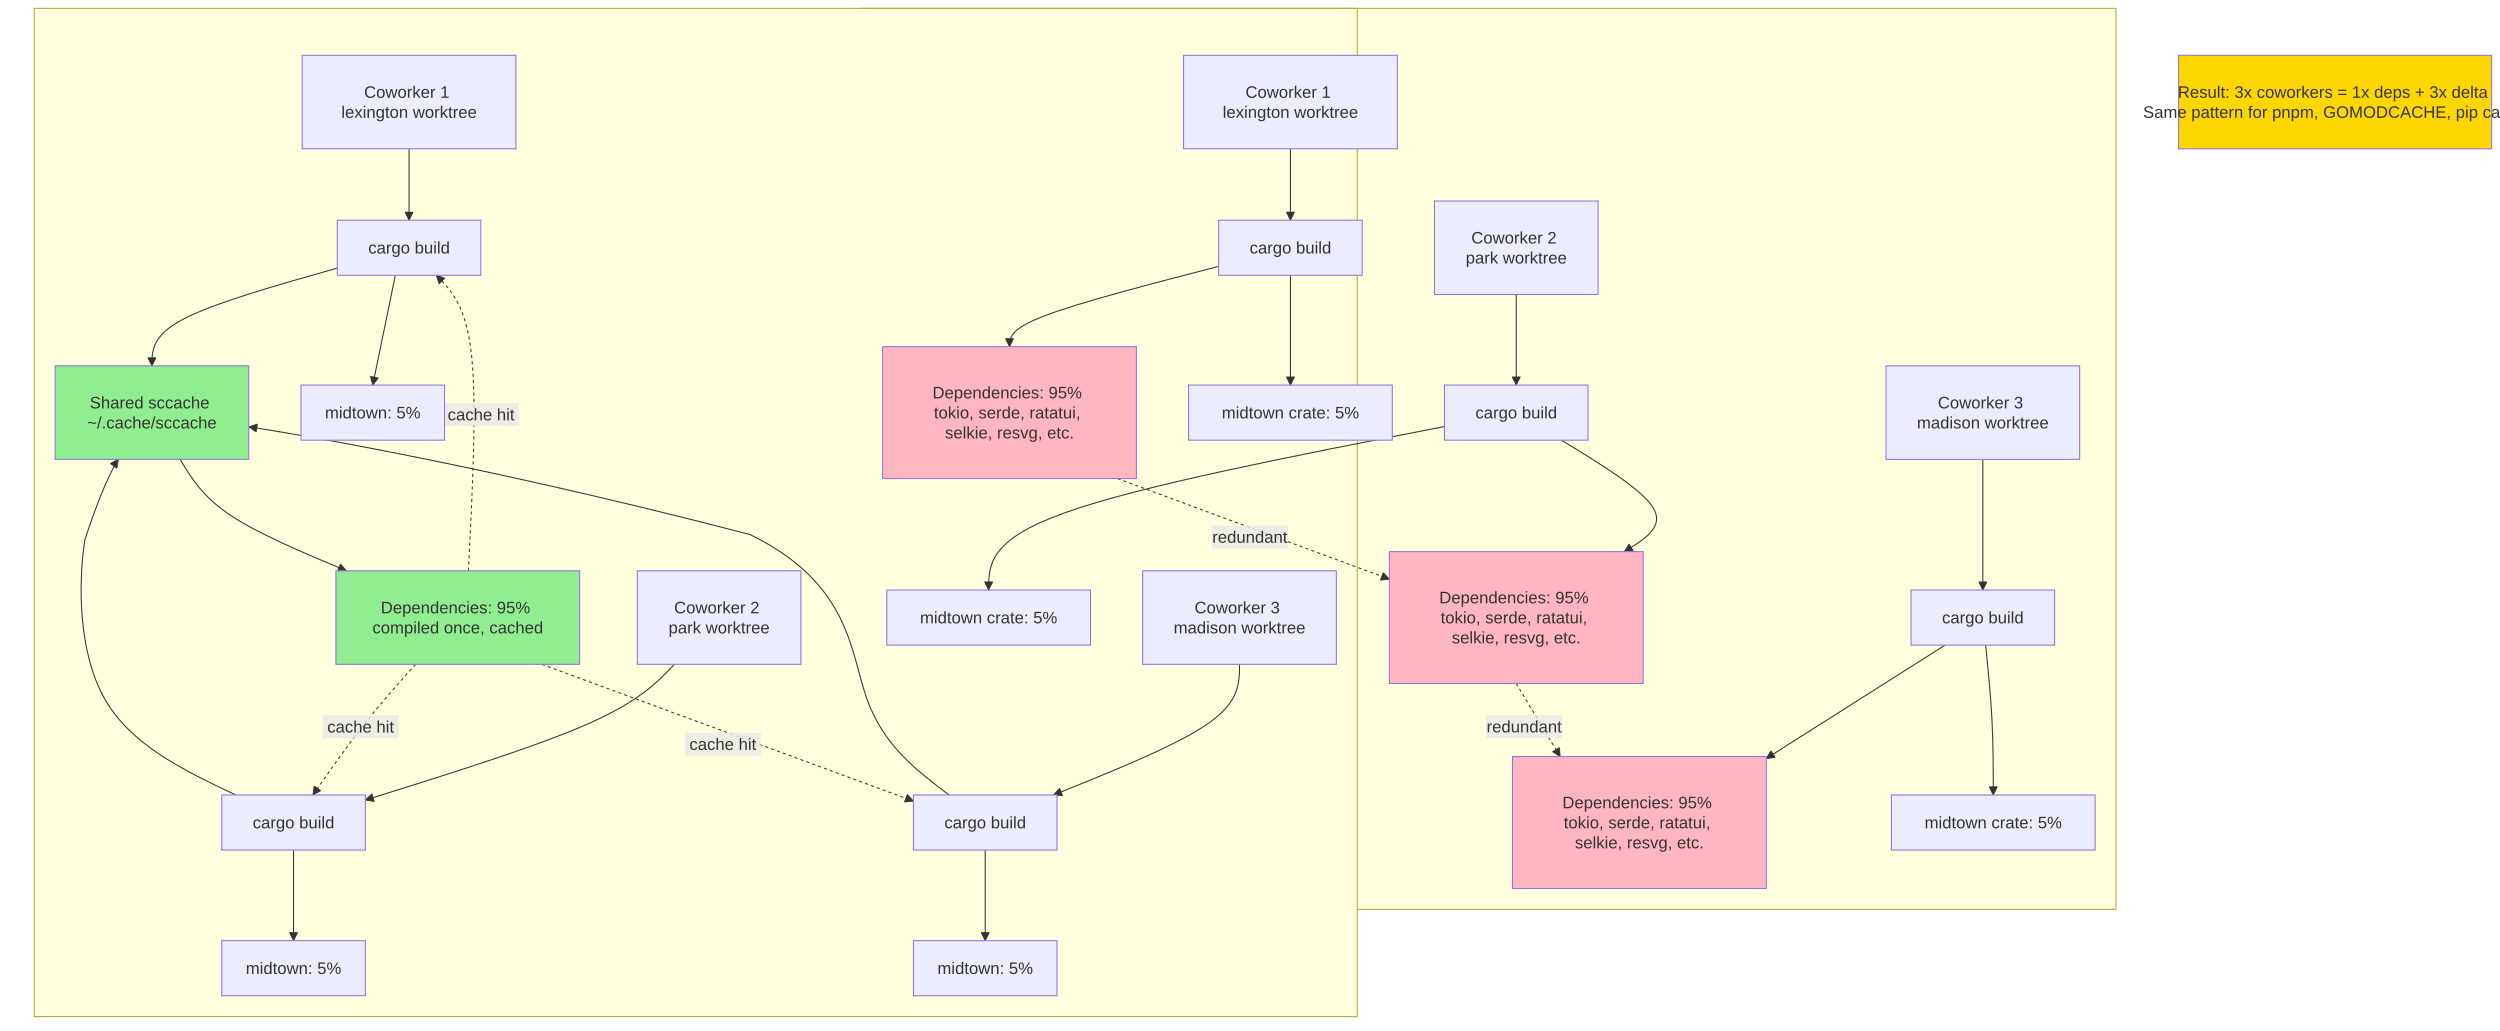
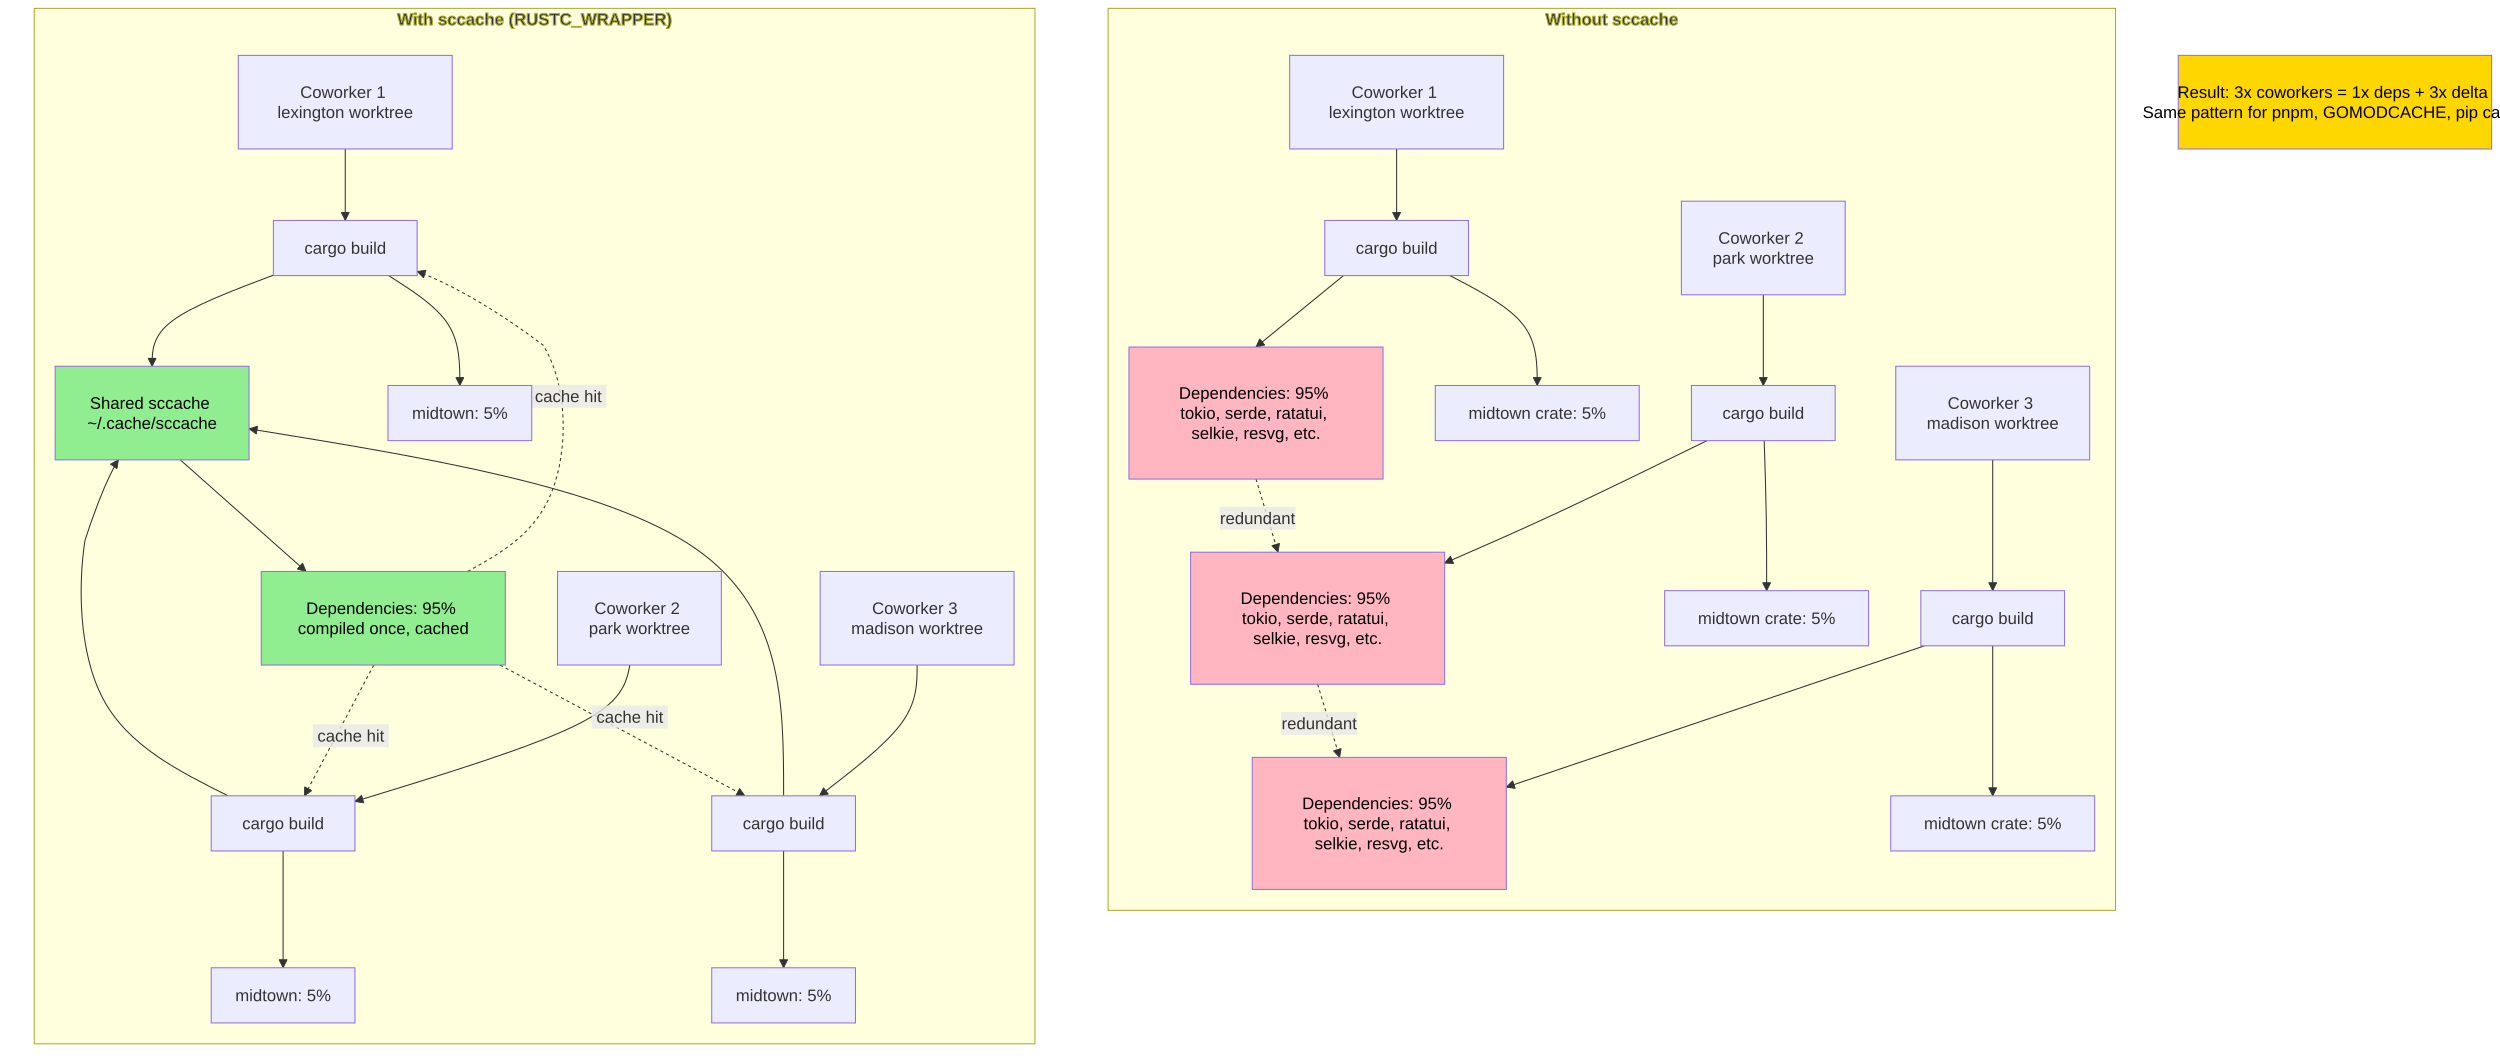
- <svg xmlns="http://www.w3.org/2000/svg" width="2395.7" height="987.2" viewBox="-8 -28 2395.7 987.2" class="mermaid">
+ <svg xmlns="http://www.w3.org/2000/svg" width="2393.1" height="1012.2" viewBox="-8 -28 2393.1 1012.2" class="mermaid">
  <style>

.mermaid {
  font-family: trebuchet ms, verdana, arial, sans-serif;
  font-size: 16px;
}

.node rect,
.node polygon,
.node circle,
.node ellipse,
.node path {
  fill: #ECECFF;
  stroke: #9370DB;
  stroke-width: 1px;
}

.node line {
  stroke: #9370DB;
  stroke-width: 1px;
}

.node .label {
  fill: #333333;
}

.node text {
  fill: #333333;
  font-family: trebuchet ms, verdana, arial, sans-serif;
  font-size: 16px;
}

.edge-path {
  fill: none;
  stroke: #333333;
  stroke-width: 1px;
}

.edge-label {
  fill: #333333;
  font-family: trebuchet ms, verdana, arial, sans-serif;
}

.edge-label-bg {
  fill: rgba(232, 232, 232, 0.8);
}

.subgraph {
  fill: #ffffde;
  stroke: #aaaa33;
  stroke-width: 1px;
}

.subgraph-title {
  fill: #333333;
  font-weight: bold;
}

.cluster rect {
  fill: #ffffde;
  stroke: #aaaa33;
  stroke-width: 1px;
  rx: 5px;
  ry: 5px;
}

.cluster-label {
  fill: #333333;
  font-family: trebuchet ms, verdana, arial, sans-serif;
  font-size: 16px;
  font-weight: bold;
}

marker path {
  fill: #333333;
  stroke: #333333;
}

  </style>
  <defs>
    <marker id="arrow_point" viewBox="0 0 10 10" refX="10" refY="5" markerWidth="8" markerHeight="8" orient="auto" markerUnits="userSpaceOnUse">
      <path d="M 0 0 L 10 5 L 0 10 z" />
    </marker>
    <marker id="arrow_point_start" viewBox="0 0 10 10" refX="4.5" refY="5" markerWidth="8" markerHeight="8" orient="auto" markerUnits="userSpaceOnUse">
      <path d="M 0 5 L 10 10 L 10 0 z" />
    </marker>
    <marker id="arrow_cross" viewBox="0 0 11 11" refX="12" refY="5.2" markerWidth="11" markerHeight="11" orient="auto" markerUnits="userSpaceOnUse">
-       <path d="M 1 1 L 10 10 M 10 1 L 1 10" fill="none" stroke-width="2" />
+       <path d="M 1 1 L 10 10 M 10 1 L 1 10" stroke-width="2" fill="none" />
    </marker>
    <marker id="arrow_cross_start" viewBox="0 0 11 11" refX="-1" refY="5.2" markerWidth="11" markerHeight="11" orient="auto" markerUnits="userSpaceOnUse">
-       <path d="M 1 1 L 10 10 M 10 1 L 1 10" fill="none" stroke-width="2" />
+       <path d="M 1 1 L 10 10 M 10 1 L 1 10" stroke-width="2" fill="none" />
    </marker>
    <marker id="arrow_circle" viewBox="0 0 10 10" refX="11" refY="5" markerWidth="11" markerHeight="11" orient="auto" markerUnits="userSpaceOnUse">
      <circle cx="5" cy="5" r="5" />
    </marker>
    <marker id="arrow_circle_start" viewBox="0 0 10 10" refX="-1" refY="5" markerWidth="11" markerHeight="11" orient="auto" markerUnits="userSpaceOnUse">
      <circle cx="5" cy="5" r="5" />
    </marker>
  </defs>
  <g class="root">
    <g class="clusters">
-       <g class="subgraph" id="subgraph-">
-         <rect x="817.8" y="-20" width="1201.9" height="863.4" class="cluster" />
-         <text x="1418.75" y="-4" class="cluster-label" text-anchor="middle" />
-       </g>
-       <g class="subgraph" id="subgraph-">
-         <rect x="24.8" y="-20" width="1267.8" height="966.2" class="cluster" />
-         <text x="658.7" y="-4" class="cluster-label" text-anchor="middle" />
+       <g class="subgraph" id="subgraph-Without sccache">
+         <rect x="1052.7" y="-20" width="964.4" height="863.4" class="cluster" />
+         <text x="1534.9" y="-4" class="cluster-label" text-anchor="middle">Without sccache</text>
+       </g>
+       <g class="subgraph" id="subgraph-With sccache (RUSTC_WRAPPER)">
+         <rect x="24.8" y="-20" width="957.9" height="991.2" class="cluster" />
+         <text x="503.75" y="-4" class="cluster-label" text-anchor="middle">With sccache (RUSTC_WRAPPER)</text>
      </g>
    </g>
    <g class="edgePaths">
      <g class="edge" id="edge-L-W1-B1-0">
-         <path d="M 1228.60 114.60 C 1228.60 122.93, 1228.60 131.27, 1228.60 142.67 C 1228.60 154.07, 1228.60 168.53, 1228.60 183.00" class="edge-path" stroke-width="1" marker-end="url(#arrow_point)" fill="none" />
+         <path d="M 1328.90 114.60 C 1328.90 122.93, 1328.90 131.27, 1328.90 142.67 C 1328.90 154.07, 1328.90 168.53, 1328.90 183.00" class="edge-path" fill="none" stroke-width="1" marker-end="url(#arrow_point)" />
      </g>
      <g class="edge" id="edge-L-W2-B2-0">
-         <path d="M 1445.00 254.20 C 1445.00 262.53, 1445.00 270.87, 1445.00 285.33 C 1445.00 299.80, 1445.00 320.40, 1445.00 341.00" class="edge-path" stroke-width="1" marker-end="url(#arrow_point)" fill="none" />
+         <path d="M 1679.90 254.20 C 1679.90 262.53, 1679.90 270.87, 1679.90 285.33 C 1679.90 299.80, 1679.90 320.40, 1679.90 341.00" class="edge-path" fill="none" marker-end="url(#arrow_point)" stroke-width="1" />
      </g>
      <g class="edge" id="edge-L-W3-B3-0">
-         <path d="M 1892.10 412.20 C 1892.10 430.00, 1892.10 447.80, 1892.10 468.67 C 1892.10 489.53, 1892.10 513.47, 1892.10 537.40" class="edge-path" marker-end="url(#arrow_point)" fill="none" stroke-width="1" />
+         <path d="M 1899.50 412.20 C 1899.50 430.00, 1899.50 447.80, 1899.50 468.67 C 1899.50 489.53, 1899.50 513.47, 1899.50 537.40" class="edge-path" marker-end="url(#arrow_point)" fill="none" stroke-width="1" />
      </g>
      <g class="edge" id="edge-L-B1-D1-0">
-         <path d="M 1159.80 227.24 C 1093.00 244.56, 1026.20 261.88, 992.80 274.71 C 959.40 287.53, 959.40 295.87, 959.40 304.20" class="edge-path" fill="none" marker-end="url(#arrow_point)" stroke-width="1" />
+         <path d="M 1277.99 235.80 L 1194.30 304.20" class="edge-path" stroke-width="1" fill="none" marker-end="url(#arrow_point)" />
      </g>
      <g class="edge" id="edge-L-B1-M1-0">
-         <path d="M 1228.60 235.80 C 1228.60 250.27, 1228.60 264.73, 1228.60 282.27 C 1228.60 299.80, 1228.60 320.40, 1228.60 341.00" class="edge-path" stroke-width="1" marker-end="url(#arrow_point)" fill="none" />
+         <path d="M 1379.81 235.80 C 1407.71 250.27, 1435.60 264.73, 1449.55 282.27 C 1463.50 299.80, 1463.50 320.40, 1463.50 341.00" class="edge-path" stroke-width="1" marker-end="url(#arrow_point)" fill="none" />
      </g>
      <g class="edge" id="edge-L-B2-D2-0">
-         <path d="M 1488.26 393.80 C 1527.47 417.73, 1566.69 441.67, 1576.73 459.47 C 1586.78 477.27, 1567.67 488.93, 1548.55 500.60" class="edge-path" fill="none" marker-end="url(#arrow_point)" stroke-width="1" />
+         <path d="M 1625.97 393.80 C 1577.08 417.73, 1528.19 441.67, 1486.35 461.19 C 1444.50 480.72, 1409.70 495.84, 1374.90 510.96" class="edge-path" stroke-width="1" marker-end="url(#arrow_point)" fill="none" />
      </g>
      <g class="edge" id="edge-L-B2-M2-0">
-         <path d="M 1376.20 380.76 C 1230.60 409.04, 1085.00 437.32, 1012.20 463.43 C 939.40 489.53, 939.40 513.47, 939.40 537.40" class="edge-path" fill="none" stroke-width="1" marker-end="url(#arrow_point)" />
+         <path d="M 1680.76 393.80 C 1681.54 417.73, 1682.32 441.67, 1682.71 465.60 C 1683.10 489.53, 1683.10 513.47, 1683.10 537.40" class="edge-path" fill="none" stroke-width="1" marker-end="url(#arrow_point)" />
      </g>
      <g class="edge" id="edge-L-B3-D3-0">
-         <path d="M 1855.91 590.20 L 1684.60 698.81" class="edge-path" marker-end="url(#arrow_point)" stroke-width="1" fill="none" />
+         <path d="M 1834.17 590.20 L 1433.90 725.51" class="edge-path" fill="none" stroke-width="1" marker-end="url(#arrow_point)" />
      </g>
      <g class="edge" id="edge-L-B3-M3-0">
-         <path d="M 1894.79 590.20 C 1897.23 614.13, 1899.66 638.07, 1900.88 662.00 C 1902.10 685.93, 1902.10 709.87, 1902.10 733.80" class="edge-path" fill="none" stroke-width="1" marker-end="url(#arrow_point)" />
+         <path d="M 1899.50 590.20 C 1899.50 614.13, 1899.50 638.07, 1899.50 662.00 C 1899.50 685.93, 1899.50 709.87, 1899.50 733.80" class="edge-path" fill="none" marker-end="url(#arrow_point)" stroke-width="1" />
      </g>
      <g class="edge" id="edge-L-D1-D2-0">
-         <path d="M 1062.95 430.60 L 1323.40 527.02" class="edge-path" marker-end="url(#arrow_point)" fill="none" stroke-width="2" stroke-dasharray="3,3" />
+         <path d="M 1194.30 430.60 L 1215.33 500.60" class="edge-path" stroke-dasharray="3,3" stroke-width="2" marker-end="url(#arrow_point)" fill="none" />
      </g>
      <g class="edge" id="edge-L-D2-D3-0">
-         <path d="M 1445.00 627.00 L 1487.06 697.00" class="edge-path" marker-end="url(#arrow_point)" stroke-dasharray="3,3" fill="none" stroke-width="2" />
+         <path d="M 1253.30 627.00 L 1274.33 697.00" class="edge-path" marker-end="url(#arrow_point)" fill="none" stroke-dasharray="3,3" stroke-width="2" />
      </g>
      <g class="edge" id="edge-L-S1-SB1-0">
-         <path d="M 384.00 114.60 C 384.00 122.93, 384.00 131.27, 384.00 142.67 C 384.00 154.07, 384.00 168.53, 384.00 183.00" class="edge-path" fill="none" marker-end="url(#arrow_point)" stroke-width="1" />
+         <path d="M 322.50 114.60 C 322.50 122.93, 322.50 131.27, 322.50 142.67 C 322.50 154.07, 322.50 168.53, 322.50 183.00" class="edge-path" fill="none" marker-end="url(#arrow_point)" stroke-width="1" />
      </g>
      <g class="edge" id="edge-L-S2-SB2-0">
-         <path d="M 638.31 608.60 C 621.30 626.40, 604.30 644.20, 554.93 665.88 C 505.57 687.56, 423.83 713.12, 342.10 738.68" class="edge-path" marker-end="url(#arrow_point)" fill="none" stroke-width="1" />
+         <path d="M 594.98 608.60 C 591.35 626.40, 587.73 644.20, 543.86 665.96 C 500.00 687.72, 415.90 713.44, 331.80 739.16" class="edge-path" fill="none" marker-end="url(#arrow_point)" stroke-width="1" />
      </g>
      <g class="edge" id="edge-L-S3-SB3-0">
-         <path d="M 1179.80 608.60 C 1179.80 626.40, 1179.80 644.20, 1150.10 665.07 C 1120.41 685.93, 1061.01 709.87, 1001.62 733.80" class="edge-path" fill="none" stroke-width="1" marker-end="url(#arrow_point)" />
+         <path d="M 869.90 608.60 C 869.90 626.40, 869.90 644.20, 854.33 665.07 C 838.75 685.93, 807.61 709.87, 776.46 733.80" class="edge-path" fill="none" stroke-width="1" marker-end="url(#arrow_point)" />
      </g>
      <g class="edge" id="edge-L-SB1-CACHE-0">
-         <path d="M 315.20 228.89 C 256.00 245.66, 196.80 262.43, 167.20 278.05 C 137.60 293.67, 137.60 308.13, 137.60 322.60" class="edge-path" fill="none" stroke-width="1" marker-end="url(#arrow_point)" />
+         <path d="M 253.70 235.37 C 215.00 249.98, 176.30 264.59, 156.95 279.13 C 137.60 293.67, 137.60 308.13, 137.60 322.60" class="edge-path" stroke-width="1" fill="none" marker-end="url(#arrow_point)" />
      </g>
      <g class="edge" id="edge-L-SB2-CACHE-0">
-         <path d="M 217.81 733.80 C 167.51 709.87, 117.20 685.93, 92.05 641.23 C 66.90 596.53, 66.90 531.07, 73.31 489.43 C 92.53 430.00, 105.35 412.20, 105.35 412.20" class="edge-path" stroke-width="1" marker-end="url(#arrow_point)" fill="none" />
+         <path d="M 210.28 733.80 C 162.49 709.87, 114.69 685.93, 90.80 641.23 C 66.90 596.53, 66.90 531.07, 73.31 489.43 C 92.53 430.00, 105.35 412.20, 105.35 412.20" class="edge-path" marker-end="url(#arrow_point)" fill="none" stroke-width="1" />
      </g>
      <g class="edge" id="edge-L-SB3-CACHE-0">
-         <path d="M 901.34 733.80 C 869.83 709.87, 838.31 685.93, 822.56 641.23 C 806.80 596.53, 806.80 531.07, 710.73 484.24 C 422.53 409.21, 230.40 381.02, 230.40 381.02" class="edge-path" stroke-width="1" marker-end="url(#arrow_point)" fill="none" />
+         <path d="M 742.10 733.80 C 742.10 644.40, 742.10 555.00, 656.82 496.45 C 571.53 437.89, 400.97 410.18, 230.40 382.48" class="edge-path" marker-end="url(#arrow_point)" fill="none" stroke-width="1" />
      </g>
      <g class="edge" id="edge-L-CACHE-SD-0">
-         <path d="M 164.56 412.20 C 175.27 430.00, 185.99 447.80, 212.55 465.60 C 239.12 483.40, 281.53 501.20, 323.95 519.00" class="edge-path" marker-end="url(#arrow_point)" stroke-width="1" fill="none" />
+         <path d="M 164.56 412.20 L 284.90 519.00" class="edge-path" stroke-width="1" fill="none" marker-end="url(#arrow_point)" />
      </g>
      <g class="edge" id="edge-L-SB1-SM1-0">
-         <path d="M 370.84 235.80 L 349.20 341.00" class="edge-path" marker-end="url(#arrow_point)" fill="none" stroke-width="1" />
+         <path d="M 363.99 235.80 C 386.73 250.27, 409.46 264.73, 420.83 282.27 C 432.20 299.80, 432.20 320.40, 432.20 341.00" class="edge-path" stroke-width="1" fill="none" marker-end="url(#arrow_point)" />
      </g>
      <g class="edge" id="edge-L-SB2-SM2-0">
-         <path d="M 273.30 786.60 C 273.30 807.20, 273.30 827.80, 273.30 842.27 C 273.30 856.73, 273.30 865.07, 273.30 873.40" class="edge-path" stroke-width="1" marker-end="url(#arrow_point)" fill="none" />
+         <path d="M 263.00 786.60 C 263.00 807.20, 263.00 827.80, 263.00 842.27 C 263.00 856.73, 263.00 865.07, 263.00 873.40 C 263.00 890.07, 263.00 898.40, 263.00 898.40" class="edge-path" stroke-width="1" fill="none" marker-end="url(#arrow_point)" />
      </g>
      <g class="edge" id="edge-L-SB3-SM3-0">
-         <path d="M 936.10 786.60 C 936.10 807.20, 936.10 827.80, 936.10 842.27 C 936.10 856.73, 936.10 865.07, 936.10 873.40" class="edge-path" fill="none" marker-end="url(#arrow_point)" stroke-width="1" />
+         <path d="M 742.10 786.60 C 742.10 807.20, 742.10 827.80, 742.10 842.27 C 742.10 856.73, 742.10 865.07, 742.10 873.40 C 742.10 890.07, 742.10 898.40, 742.10 898.40" class="edge-path" fill="none" stroke-width="1" marker-end="url(#arrow_point)" />
      </g>
      <g class="edge" id="edge-L-SD-SB1-0">
-         <path d="M 440.87 519.00 C 444.92 439.07, 448.96 359.13, 443.83 311.93 C 438.70 264.73, 424.40 250.27, 410.10 235.80" class="edge-path" fill="none" marker-end="url(#arrow_point)" stroke-dasharray="3,3" stroke-width="2" />
+         <path d="M 439.70 519.00 C 471.80 501.20, 503.90 483.40, 519.95 443.43 C 536.00 403.47, 536.00 341.33, 511.88 302.38 C 439.53 247.66, 391.30 231.89, 391.30 231.89" class="edge-path" stroke-width="2" stroke-dasharray="3,3" fill="none" marker-end="url(#arrow_point)" />
      </g>
      <g class="edge" id="edge-L-SD-SB2-0">
-         <path d="M 390.28 608.60 C 374.22 626.40, 358.16 644.20, 341.75 665.07 C 325.33 685.93, 308.56 709.87, 291.80 733.80" class="edge-path" fill="none" stroke-dasharray="3,3" stroke-width="2" marker-end="url(#arrow_point)" />
+         <path d="M 349.78 608.60 L 283.40 733.80" class="edge-path" fill="none" stroke-dasharray="3,3" stroke-width="2" marker-end="url(#arrow_point)" />
      </g>
      <g class="edge" id="edge-L-SD-SB3-0">
-         <path d="M 511.27 608.60 L 867.30 739.65" class="edge-path" stroke-dasharray="3,3" marker-end="url(#arrow_point)" fill="none" stroke-width="2" />
+         <path d="M 470.76 608.60 L 705.00 733.80" class="edge-path" stroke-width="2" marker-end="url(#arrow_point)" stroke-dasharray="3,3" fill="none" />
      </g>
    </g>
    <g class="edgeLabels">
      <g class="edgeLabel" id="edge-label-L-D1-D2-0">
-         <rect x="1153.296" y="475.588" width="72.8" height="22" class="edge-label-bg" />
-         <text x="1189.696" y="486.588" class="edge-label" text-anchor="middle" dominant-baseline="central">redundant</text>
+         <rect x="1159.402" y="457.099" width="72.8" height="22" class="edge-label-bg" />
+         <text x="1195.802" y="468.099" class="edge-label" dominant-baseline="central" text-anchor="middle">redundant</text>
      </g>
      <g class="edgeLabel" id="edge-label-L-D2-D3-0">
-         <rect x="1416.177" y="657.306" width="72.8" height="22" class="edge-label-bg" />
-         <text x="1452.577" y="668.306" class="edge-label" text-anchor="middle" dominant-baseline="central">redundant</text>
+         <rect x="1218.402" y="653.499" width="72.8" height="22" class="edge-label-bg" />
+         <text x="1254.802" y="664.499" class="edge-label" dominant-baseline="central" text-anchor="middle">redundant</text>
      </g>
      <g class="edgeLabel" id="edge-label-L-SD-SB1-0">
-         <rect x="416.6" y="358.267" width="72.8" height="22" class="edge-label-bg" />
-         <text x="453" y="369.267" class="edge-label" dominant-baseline="central" text-anchor="middle">cache hit</text>
+         <rect x="499.6" y="340.341" width="72.8" height="22" class="edge-label-bg" />
+         <text x="536" y="351.341" class="edge-label" text-anchor="middle" dominant-baseline="central">cache hit</text>
      </g>
      <g class="edgeLabel" id="edge-label-L-SD-SB2-0">
-         <rect x="301.183" y="657.448" width="72.8" height="22" class="edge-label-bg" />
-         <text x="337.583" y="668.448" class="edge-label" text-anchor="middle" dominant-baseline="central">cache hit</text>
+         <rect x="291.416" y="665.341" width="72.8" height="22" class="edge-label-bg" />
+         <text x="327.816" y="676.341" class="edge-label" text-anchor="middle" dominant-baseline="central">cache hit</text>
      </g>
      <g class="edgeLabel" id="edge-label-L-SD-SB3-0">
-         <rect x="648.257" y="674.104" width="72.8" height="22" class="edge-label-bg" />
-         <text x="684.657" y="685.104" class="edge-label" dominant-baseline="central" text-anchor="middle">cache hit</text>
+         <rect x="558.513" y="647.321" width="72.8" height="22" class="edge-label-bg" />
+         <text x="594.913" y="658.321" class="edge-label" text-anchor="middle" dominant-baseline="central">cache hit</text>
      </g>
    </g>
    <g class="nodes">
      <g class="node" id="node-B1">
-         <rect x="1159.8" y="183" width="137.6" height="52.8" />
-         <text x="1228.6" y="209.4" class="label" text-anchor="middle" dominant-baseline="central">cargo build</text>
+         <rect x="1260.1" y="183" width="137.6" height="52.8" />
+         <text x="1328.9" y="209.4" class="label" text-anchor="middle" dominant-baseline="central">cargo build</text>
      </g>
      <g class="node" id="node-B2">
-         <rect x="1376.2" y="341" width="137.6" height="52.8" />
-         <text x="1445" y="367.4" class="label" dominant-baseline="central" text-anchor="middle">cargo build</text>
+         <rect x="1611.1" y="341" width="137.6" height="52.8" />
+         <text x="1679.9" y="367.4" class="label" text-anchor="middle" dominant-baseline="central">cargo build</text>
      </g>
      <g class="node" id="node-B3">
-         <rect x="1823.3" y="537.4" width="137.6" height="52.8" />
-         <text x="1892.1" y="563.8" class="label" text-anchor="middle" dominant-baseline="central">cargo build</text>
+         <rect x="1830.7" y="537.4" width="137.6" height="52.8" />
+         <text x="1899.5" y="563.8" class="label" dominant-baseline="central" text-anchor="middle">cargo build</text>
      </g>
      <g class="node" id="node-CACHE">
        <rect x="44.8" y="322.6" width="185.6" height="89.6" style="fill:#90EE90 !important" />
-         <text x="137.6" y="367.4" class="label" dominant-baseline="central" text-anchor="middle">
+         <text x="137.6" y="367.4" class="label" dominant-baseline="central" style="fill: #000000" text-anchor="middle">
          <tspan x="137.6" y="367.4" dy="-0.6em">Shared sccache</tspan>
          <tspan x="137.6" dy="1.2em">~/.cache/sccache</tspan>
        </text>
      </g>
      <g class="node" id="node-D1">
-         <rect x="837.8" y="304.2" width="243.2" height="126.4" style="fill:#FFB6C1 !important" />
-         <text x="959.4" y="367.4" class="label" dominant-baseline="central" text-anchor="middle">
-           <tspan x="959.4" y="367.4" dy="-1.2em">Dependencies: 95%</tspan>
-           <tspan x="959.4" dy="1.2em">tokio, serde, ratatui,</tspan>
-           <tspan x="959.4" dy="1.2em">selkie, resvg, etc.</tspan>
+         <rect x="1072.7" y="304.2" width="243.2" height="126.4" style="fill:#FFB6C1 !important" />
+         <text x="1194.3" y="367.4" class="label" style="fill: #000000" text-anchor="middle" dominant-baseline="central">
+           <tspan x="1194.3" y="367.4" dy="-1.2em">Dependencies: 95%</tspan>
+           <tspan x="1194.3" dy="1.2em">tokio, serde, ratatui,</tspan>
+           <tspan x="1194.3" dy="1.2em">selkie, resvg, etc.</tspan>
        </text>
      </g>
      <g class="node" id="node-D2">
-         <rect x="1323.4" y="500.6" width="243.2" height="126.4" style="fill:#FFB6C1 !important" />
-         <text x="1445" y="563.8" class="label" dominant-baseline="central" text-anchor="middle">
-           <tspan x="1445" y="563.8" dy="-1.2em">Dependencies: 95%</tspan>
-           <tspan x="1445" dy="1.2em">tokio, serde, ratatui,</tspan>
-           <tspan x="1445" dy="1.2em">selkie, resvg, etc.</tspan>
+         <rect x="1131.7" y="500.6" width="243.2" height="126.4" style="fill:#FFB6C1 !important" />
+         <text x="1253.3" y="563.8" class="label" style="fill: #000000" text-anchor="middle" dominant-baseline="central">
+           <tspan x="1253.3" y="563.8" dy="-1.2em">Dependencies: 95%</tspan>
+           <tspan x="1253.3" dy="1.2em">tokio, serde, ratatui,</tspan>
+           <tspan x="1253.3" dy="1.2em">selkie, resvg, etc.</tspan>
        </text>
      </g>
      <g class="node" id="node-D3">
-         <rect x="1441.4" y="697" width="243.2" height="126.4" style="fill:#FFB6C1 !important" />
-         <text x="1563" y="760.2" class="label" dominant-baseline="central" text-anchor="middle">
-           <tspan x="1563" y="760.2" dy="-1.2em">Dependencies: 95%</tspan>
-           <tspan x="1563" dy="1.2em">tokio, serde, ratatui,</tspan>
-           <tspan x="1563" dy="1.2em">selkie, resvg, etc.</tspan>
+         <rect x="1190.7" y="697" width="243.2" height="126.4" style="fill:#FFB6C1 !important" />
+         <text x="1312.3" y="760.2" class="label" style="fill: #000000" dominant-baseline="central" text-anchor="middle">
+           <tspan x="1312.3" y="760.2" dy="-1.2em">Dependencies: 95%</tspan>
+           <tspan x="1312.3" dy="1.2em">tokio, serde, ratatui,</tspan>
+           <tspan x="1312.3" dy="1.2em">selkie, resvg, etc.</tspan>
        </text>
      </g>
      <g class="node" id="node-M1">
-         <rect x="1131" y="341" width="195.2" height="52.8" />
-         <text x="1228.6" y="367.4" class="label" text-anchor="middle" dominant-baseline="central">midtown crate: 5%</text>
+         <rect x="1365.9" y="341" width="195.2" height="52.8" />
+         <text x="1463.5" y="367.4" class="label" dominant-baseline="central" text-anchor="middle">midtown crate: 5%</text>
      </g>
      <g class="node" id="node-M2">
-         <rect x="841.8" y="537.4" width="195.2" height="52.8" />
-         <text x="939.4" y="563.8" class="label" text-anchor="middle" dominant-baseline="central">midtown crate: 5%</text>
+         <rect x="1585.5" y="537.4" width="195.2" height="52.8" />
+         <text x="1683.1" y="563.8" class="label" text-anchor="middle" dominant-baseline="central">midtown crate: 5%</text>
      </g>
      <g class="node" id="node-M3">
-         <rect x="1804.5" y="733.8" width="195.2" height="52.8" />
-         <text x="1902.1" y="760.2" class="label" text-anchor="middle" dominant-baseline="central">midtown crate: 5%</text>
+         <rect x="1801.9" y="733.8" width="195.2" height="52.8" />
+         <text x="1899.5" y="760.2" class="label" text-anchor="middle" dominant-baseline="central">midtown crate: 5%</text>
      </g>
      <g class="node" id="node-RESULT">
-         <rect x="2079.7" y="25" width="300" height="89.6" style="fill:#FFD700 !important" />
-         <text x="2229.7" y="69.8" class="label" dominant-baseline="central" text-anchor="middle">
-           <tspan x="2229.7" y="69.8" dy="-0.6em">Result: 3x coworkers = 1x deps + 3x delta</tspan>
-           <tspan x="2229.7" dy="1.2em">Same pattern for pnpm, GOMODCACHE, pip cache</tspan>
+         <rect x="2077.1" y="25" width="300" height="89.6" style="fill:#FFD700 !important" />
+         <text x="2227.1" y="69.8" class="label" style="fill: #000000" dominant-baseline="central" text-anchor="middle">
+           <tspan x="2227.1" y="69.8" dy="-0.6em">Result: 3x coworkers = 1x deps + 3x delta</tspan>
+           <tspan x="2227.1" dy="1.2em">Same pattern for pnpm, GOMODCACHE, pip cache</tspan>
        </text>
      </g>
      <g class="node" id="node-S1">
-         <rect x="281.6" y="25" width="204.8" height="89.6" />
-         <text x="384" y="69.8" class="label" dominant-baseline="central" text-anchor="middle">
-           <tspan x="384" y="69.8" dy="-0.6em">Coworker 1</tspan>
-           <tspan x="384" dy="1.2em">lexington worktree</tspan>
+         <rect x="220.1" y="25" width="204.8" height="89.6" />
+         <text x="322.5" y="69.8" class="label" dominant-baseline="central" text-anchor="middle">
+           <tspan x="322.5" y="69.8" dy="-0.6em">Coworker 1</tspan>
+           <tspan x="322.5" dy="1.2em">lexington worktree</tspan>
        </text>
      </g>
      <g class="node" id="node-S2">
-         <rect x="602.7" y="519" width="156.8" height="89.6" />
-         <text x="681.1" y="563.8" class="label" text-anchor="middle" dominant-baseline="central">
-           <tspan x="681.1" y="563.8" dy="-0.6em">Coworker 2</tspan>
-           <tspan x="681.1" dy="1.2em">park worktree</tspan>
+         <rect x="525.7" y="519" width="156.8" height="89.6" />
+         <text x="604.1" y="563.8" class="label" text-anchor="middle" dominant-baseline="central">
+           <tspan x="604.1" y="563.8" dy="-0.6em">Coworker 2</tspan>
+           <tspan x="604.1" dy="1.2em">park worktree</tspan>
        </text>
      </g>
      <g class="node" id="node-S3">
-         <rect x="1087" y="519" width="185.6" height="89.6" />
-         <text x="1179.8" y="563.8" class="label" text-anchor="middle" dominant-baseline="central">
-           <tspan x="1179.8" y="563.8" dy="-0.6em">Coworker 3</tspan>
-           <tspan x="1179.8" dy="1.2em">madison worktree</tspan>
+         <rect x="777.1" y="519" width="185.6" height="89.6" />
+         <text x="869.9" y="563.8" class="label" text-anchor="middle" dominant-baseline="central">
+           <tspan x="869.9" y="563.8" dy="-0.6em">Coworker 3</tspan>
+           <tspan x="869.9" dy="1.2em">madison worktree</tspan>
        </text>
      </g>
      <g class="node" id="node-SB1">
-         <rect x="315.2" y="183" width="137.6" height="52.8" />
-         <text x="384" y="209.4" class="label" dominant-baseline="central" text-anchor="middle">cargo build</text>
+         <rect x="253.7" y="183" width="137.6" height="52.8" />
+         <text x="322.5" y="209.4" class="label" text-anchor="middle" dominant-baseline="central">cargo build</text>
      </g>
      <g class="node" id="node-SB2">
-         <rect x="204.5" y="733.8" width="137.6" height="52.8" />
-         <text x="273.3" y="760.2" class="label" text-anchor="middle" dominant-baseline="central">cargo build</text>
+         <rect x="194.2" y="733.8" width="137.6" height="52.8" />
+         <text x="263" y="760.2" class="label" dominant-baseline="central" text-anchor="middle">cargo build</text>
      </g>
      <g class="node" id="node-SB3">
-         <rect x="867.3" y="733.8" width="137.6" height="52.8" />
-         <text x="936.1" y="760.2" class="label" text-anchor="middle" dominant-baseline="central">cargo build</text>
+         <rect x="673.3" y="733.8" width="137.6" height="52.8" />
+         <text x="742.1" y="760.2" class="label" text-anchor="middle" dominant-baseline="central">cargo build</text>
      </g>
      <g class="node" id="node-SD">
-         <rect x="313.9" y="519" width="233.6" height="89.6" style="fill:#90EE90 !important" />
-         <text x="430.7" y="563.8" class="label" text-anchor="middle" dominant-baseline="central">
-           <tspan x="430.7" y="563.8" dy="-0.6em">Dependencies: 95%</tspan>
-           <tspan x="430.7" dy="1.2em">compiled once, cached</tspan>
+         <rect x="242.1" y="519" width="233.6" height="89.6" style="fill:#90EE90 !important" />
+         <text x="358.9" y="563.8" class="label" dominant-baseline="central" style="fill: #000000" text-anchor="middle">
+           <tspan x="358.9" y="563.8" dy="-0.6em">Dependencies: 95%</tspan>
+           <tspan x="358.9" dy="1.2em">compiled once, cached</tspan>
        </text>
      </g>
      <g class="node" id="node-SM1">
-         <rect x="280.4" y="341" width="137.6" height="52.8" />
-         <text x="349.2" y="367.4" class="label" dominant-baseline="central" text-anchor="middle">midtown: 5%</text>
+         <rect x="363.4" y="341" width="137.6" height="52.8" />
+         <text x="432.2" y="367.4" class="label" dominant-baseline="central" text-anchor="middle">midtown: 5%</text>
      </g>
      <g class="node" id="node-SM2">
-         <rect x="204.5" y="873.4" width="137.6" height="52.8" />
-         <text x="273.3" y="899.8" class="label" text-anchor="middle" dominant-baseline="central">midtown: 5%</text>
+         <rect x="194.2" y="898.4" width="137.6" height="52.8" />
+         <text x="263" y="924.8" class="label" dominant-baseline="central" text-anchor="middle">midtown: 5%</text>
      </g>
      <g class="node" id="node-SM3">
-         <rect x="867.3" y="873.4" width="137.6" height="52.8" />
-         <text x="936.1" y="899.8" class="label" dominant-baseline="central" text-anchor="middle">midtown: 5%</text>
+         <rect x="673.3" y="898.4" width="137.6" height="52.8" />
+         <text x="742.1" y="924.8" class="label" text-anchor="middle" dominant-baseline="central">midtown: 5%</text>
      </g>
      <g class="node" id="node-W1">
-         <rect x="1126.2" y="25" width="204.8" height="89.6" />
-         <text x="1228.6" y="69.8" class="label" text-anchor="middle" dominant-baseline="central">
-           <tspan x="1228.6" y="69.8" dy="-0.6em">Coworker 1</tspan>
-           <tspan x="1228.6" dy="1.2em">lexington worktree</tspan>
+         <rect x="1226.5" y="25" width="204.8" height="89.6" />
+         <text x="1328.9" y="69.8" class="label" text-anchor="middle" dominant-baseline="central">
+           <tspan x="1328.9" y="69.8" dy="-0.6em">Coworker 1</tspan>
+           <tspan x="1328.9" dy="1.2em">lexington worktree</tspan>
        </text>
      </g>
      <g class="node" id="node-W2">
-         <rect x="1366.6" y="164.6" width="156.8" height="89.6" />
-         <text x="1445" y="209.4" class="label" text-anchor="middle" dominant-baseline="central">
-           <tspan x="1445" y="209.4" dy="-0.6em">Coworker 2</tspan>
-           <tspan x="1445" dy="1.2em">park worktree</tspan>
+         <rect x="1601.5" y="164.6" width="156.8" height="89.6" />
+         <text x="1679.9" y="209.4" class="label" text-anchor="middle" dominant-baseline="central">
+           <tspan x="1679.9" y="209.4" dy="-0.6em">Coworker 2</tspan>
+           <tspan x="1679.9" dy="1.2em">park worktree</tspan>
        </text>
      </g>
      <g class="node" id="node-W3">
-         <rect x="1799.3" y="322.6" width="185.6" height="89.6" />
-         <text x="1892.1" y="367.4" class="label" text-anchor="middle" dominant-baseline="central">
-           <tspan x="1892.1" y="367.4" dy="-0.6em">Coworker 3</tspan>
-           <tspan x="1892.1" dy="1.2em">madison worktree</tspan>
+         <rect x="1806.7" y="322.6" width="185.6" height="89.6" />
+         <text x="1899.5" y="367.4" class="label" text-anchor="middle" dominant-baseline="central">
+           <tspan x="1899.5" y="367.4" dy="-0.6em">Coworker 3</tspan>
+           <tspan x="1899.5" dy="1.2em">madison worktree</tspan>
        </text>
      </g>
    </g>
  </g>
</svg>
